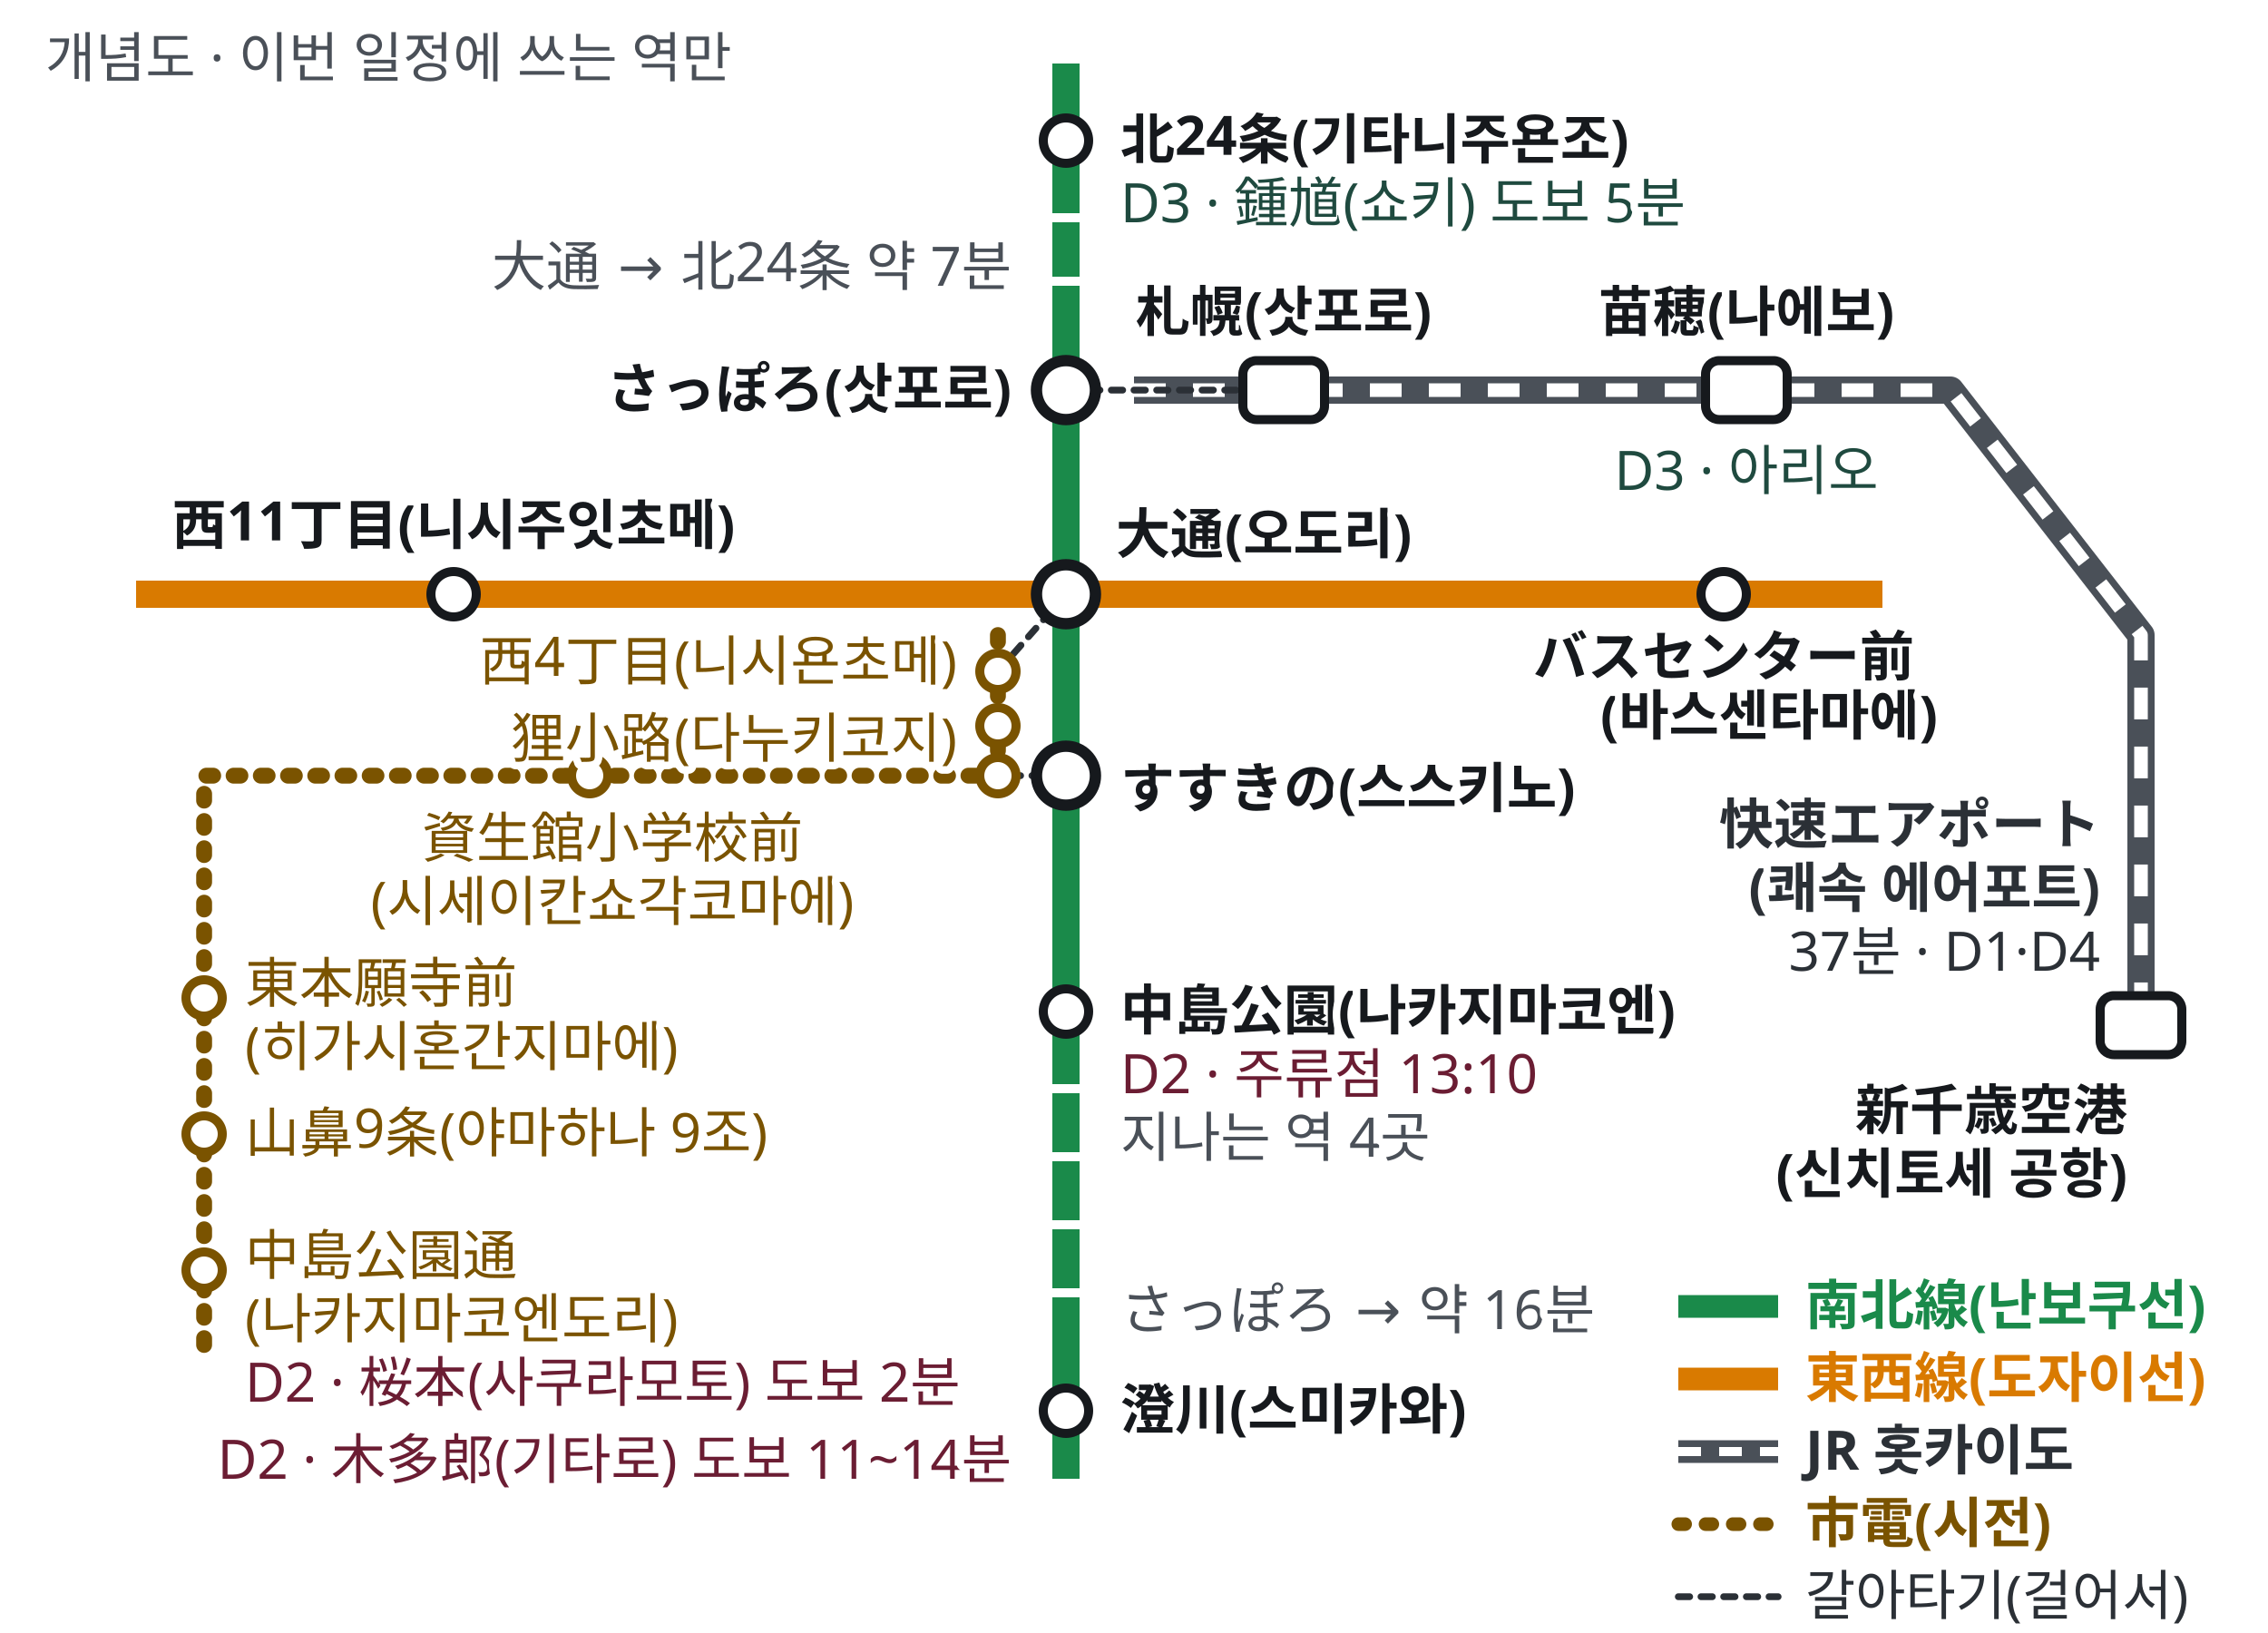
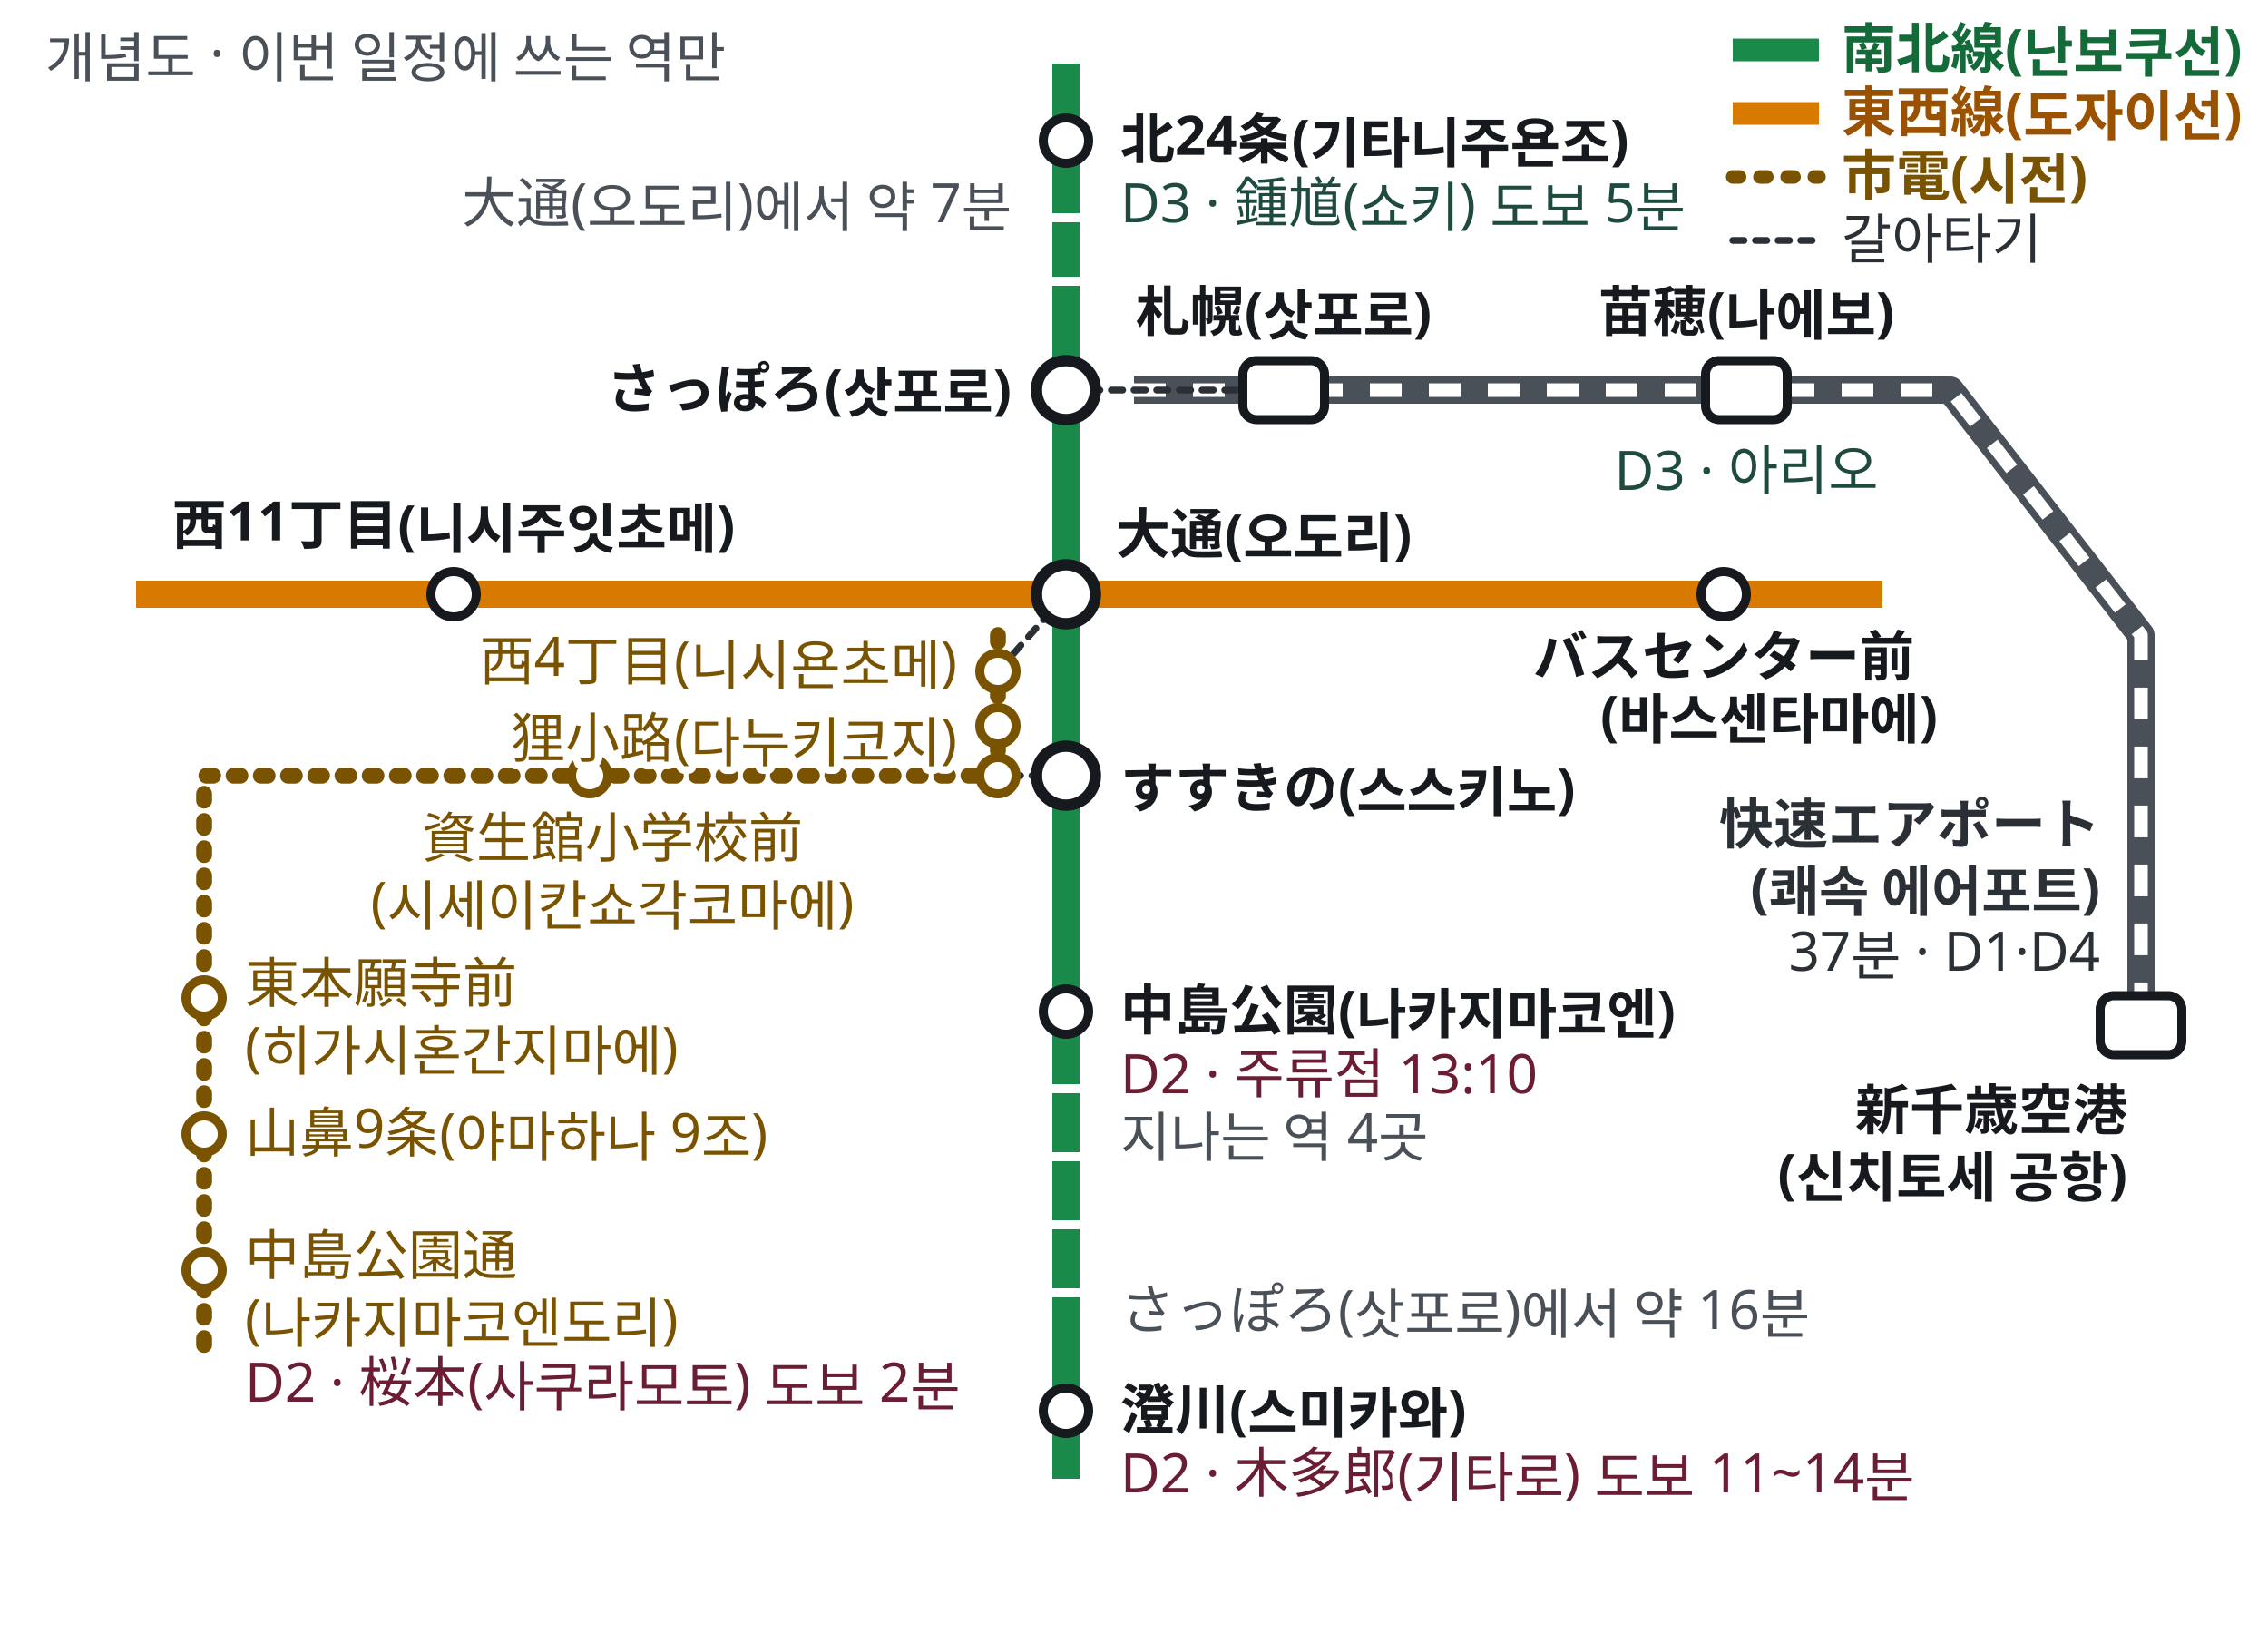
<svg xmlns="http://www.w3.org/2000/svg" viewBox="0 0 1000 720" width="1000" height="720" role="img" aria-labelledby="msub-t msub-d" font-family="'Noto Sans KR','Noto Sans JP',sans-serif" lang="ko">
  <rect width="1000" height="720" fill="#ffffff" />
  <path d="M60 262 L830 262" fill="none" stroke="#d97a00" stroke-width="12" stroke-linecap="butt" stroke-linejoin="round" />
  <path d="M470 28 L470 652" fill="none" stroke="#1a8a4a" stroke-width="12" stroke-linecap="butt" stroke-linejoin="round" />
  <path d="M500 172 L566 172 L770 172 L860 172 L944 280 L944 452" fill="none" stroke="#4a5058" stroke-width="12" stroke-linecap="butt" stroke-linejoin="round" />
  <path d="M500 172 L566 172 L770 172 L860 172 L944 280 L944 452" fill="none" stroke="#ffffff" stroke-width="6" stroke-linecap="butt" stroke-linejoin="round" stroke-dasharray="14 12" />
  <path d="M440 280 L440 342 L90 342 L90 600" fill="none" stroke="#7a5300" stroke-width="7" stroke-linecap="round" stroke-linejoin="round" stroke-dasharray="3 9" />
  <line x1="458" y1="96" x2="482" y2="96" stroke="#ffffff" stroke-width="4" stroke-linecap="butt" />
  <line x1="458" y1="124" x2="482" y2="124" stroke="#ffffff" stroke-width="4" stroke-linecap="butt" />
  <line x1="458" y1="480" x2="482" y2="480" stroke="#ffffff" stroke-width="4" stroke-linecap="butt" />
  <line x1="458" y1="510" x2="482" y2="510" stroke="#ffffff" stroke-width="4" stroke-linecap="butt" />
  <line x1="458" y1="540" x2="482" y2="540" stroke="#ffffff" stroke-width="4" stroke-linecap="butt" />
  <line x1="458" y1="570" x2="482" y2="570" stroke="#ffffff" stroke-width="4" stroke-linecap="butt" />
  <path d="M470 172 L566 172" fill="none" stroke="#2b3036" stroke-width="3" stroke-linecap="round" stroke-linejoin="round" stroke-dasharray="5 5" />
  <path d="M470 342 L440 342" fill="none" stroke="#2b3036" stroke-width="3" stroke-linecap="round" stroke-linejoin="round" stroke-dasharray="5 5" />
  <path d="M470 262 L440 296" fill="none" stroke="#2b3036" stroke-width="3" stroke-linecap="round" stroke-linejoin="round" stroke-dasharray="5 5" />
  <circle cx="470" cy="62" r="10" fill="#ffffff" stroke="#16191d" stroke-width="4" />
  <circle cx="470" cy="172" r="13" fill="#ffffff" stroke="#16191d" stroke-width="5" />
  <circle cx="470" cy="262" r="13" fill="#ffffff" stroke="#16191d" stroke-width="5" />
  <circle cx="470" cy="342" r="13" fill="#ffffff" stroke="#16191d" stroke-width="5" />
  <circle cx="470" cy="446" r="10" fill="#ffffff" stroke="#16191d" stroke-width="4" />
  <circle cx="470" cy="622" r="10" fill="#ffffff" stroke="#16191d" stroke-width="4" />
  <circle cx="200" cy="262" r="10" fill="#ffffff" stroke="#16191d" stroke-width="4" />
  <circle cx="760" cy="262" r="10" fill="#ffffff" stroke="#16191d" stroke-width="4" />
  <rect x="548" y="159" width="36" height="26" rx="6" fill="#ffffff" stroke="#16191d" stroke-width="4" />
  <rect x="752" y="159" width="36" height="26" rx="6" fill="#ffffff" stroke="#16191d" stroke-width="4" />
  <rect x="926" y="439" width="36" height="26" rx="6" fill="#ffffff" stroke="#16191d" stroke-width="4" />
  <circle cx="440" cy="296" r="8" fill="#ffffff" stroke="#7a5300" stroke-width="4" />
  <circle cx="440" cy="320" r="8" fill="#ffffff" stroke="#7a5300" stroke-width="4" />
  <circle cx="440" cy="342" r="8" fill="#ffffff" stroke="#7a5300" stroke-width="4" />
  <circle cx="260" cy="342" r="8" fill="#ffffff" stroke="#7a5300" stroke-width="4" />
  <circle cx="90" cy="440" r="8" fill="#ffffff" stroke="#7a5300" stroke-width="4" />
  <circle cx="90" cy="500" r="8" fill="#ffffff" stroke="#7a5300" stroke-width="4" />
  <circle cx="90" cy="560" r="8" fill="#ffffff" stroke="#7a5300" stroke-width="4" />
  <text x="494" y="70" font-size="24" font-weight="700" fill="#16191d" stroke="#ffffff" stroke-width="6.7" stroke-linejoin="round" paint-order="stroke">
-     <tspan lang="ja" font-family="'Noto Sans JP','Noto Sans KR',sans-serif">北24条</tspan>(<tspan lang="ja" font-family="'Noto Sans JP','Noto Sans KR',sans-serif">기타니주욘조</tspan>)</text>
-   <text x="494" y="98" font-size="24" fill="#1f4a3f" stroke="#ffffff" stroke-width="6.7" stroke-linejoin="round" paint-order="stroke">D3 · <tspan lang="ja" font-family="'Noto Sans JP','Noto Sans KR',sans-serif">鍾馗</tspan>(<tspan lang="ja" font-family="'Noto Sans JP','Noto Sans KR',sans-serif">쇼키</tspan>) <tspan lang="ja" font-family="'Noto Sans JP','Noto Sans KR',sans-serif">도보</tspan> 5<tspan lang="ja" font-family="'Noto Sans JP','Noto Sans KR',sans-serif">분</tspan>
-   </text>
-   <text x="446" y="126" font-size="24" fill="#4a5058" text-anchor="end" stroke="#ffffff" stroke-width="6.7" stroke-linejoin="round" paint-order="stroke">
-     <tspan lang="ja" font-family="'Noto Sans JP','Noto Sans KR',sans-serif">大通</tspan> → <tspan lang="ja" font-family="'Noto Sans JP','Noto Sans KR',sans-serif">北24条</tspan>
-     <tspan lang="ja" font-family="'Noto Sans JP','Noto Sans KR',sans-serif">약</tspan> 7<tspan lang="ja" font-family="'Noto Sans JP','Noto Sans KR',sans-serif">분</tspan>
-   </text>
+     <tspan lang="ja" font-family="'Noto Sans JP','Noto Sans KR',sans-serif">北24条</tspan>(기타니주욘조)</text>
+   <text x="494" y="98" font-size="24" fill="#1f4a3f" stroke="#ffffff" stroke-width="6.7" stroke-linejoin="round" paint-order="stroke">D3 · <tspan lang="ja" font-family="'Noto Sans JP','Noto Sans KR',sans-serif">鍾馗</tspan>(쇼키) 도보 5분</text>
+   <text x="446" y="98" font-size="24" fill="#4a5058" text-anchor="end" stroke="#ffffff" stroke-width="6.7" stroke-linejoin="round" paint-order="stroke">
+     <tspan lang="ja" font-family="'Noto Sans JP','Noto Sans KR',sans-serif">大通</tspan>(오도리)에서 약 7분</text>
  <text x="446" y="180" font-size="24" font-weight="700" fill="#16191d" text-anchor="end" stroke="#ffffff" stroke-width="6.7" stroke-linejoin="round" paint-order="stroke">
-     <tspan lang="ja" font-family="'Noto Sans JP','Noto Sans KR',sans-serif">さっぽろ</tspan>(<tspan lang="ja" font-family="'Noto Sans JP','Noto Sans KR',sans-serif">삿포로</tspan>)</text>
+     <tspan lang="ja" font-family="'Noto Sans JP','Noto Sans KR',sans-serif">さっぽろ</tspan>(삿포로)</text>
  <text x="492" y="244" font-size="24" font-weight="700" fill="#16191d" stroke="#ffffff" stroke-width="6.7" stroke-linejoin="round" paint-order="stroke">
-     <tspan lang="ja" font-family="'Noto Sans JP','Noto Sans KR',sans-serif">大通</tspan>(<tspan lang="ja" font-family="'Noto Sans JP','Noto Sans KR',sans-serif">오도리</tspan>)</text>
+     <tspan lang="ja" font-family="'Noto Sans JP','Noto Sans KR',sans-serif">大通</tspan>(오도리)</text>
  <text x="494" y="356" font-size="24" font-weight="700" fill="#16191d" stroke="#ffffff" stroke-width="6.7" stroke-linejoin="round" paint-order="stroke">
-     <tspan lang="ja" font-family="'Noto Sans JP','Noto Sans KR',sans-serif">すすきの</tspan>(<tspan lang="ja" font-family="'Noto Sans JP','Noto Sans KR',sans-serif">스스키노</tspan>)</text>
+     <tspan lang="ja" font-family="'Noto Sans JP','Noto Sans KR',sans-serif">すすきの</tspan>(스스키노)</text>
  <text x="494" y="454" font-size="24" font-weight="700" fill="#16191d" stroke="#ffffff" stroke-width="6.7" stroke-linejoin="round" paint-order="stroke">
-     <tspan lang="ja" font-family="'Noto Sans JP','Noto Sans KR',sans-serif">中島公園</tspan>(<tspan lang="ja" font-family="'Noto Sans JP','Noto Sans KR',sans-serif">나카지마코엔</tspan>)</text>
-   <text x="494" y="482" font-size="24" fill="#6b1d33" stroke="#ffffff" stroke-width="6.7" stroke-linejoin="round" paint-order="stroke">D2 · <tspan lang="ja" font-family="'Noto Sans JP','Noto Sans KR',sans-serif">주류점</tspan> 13:10</text>
-   <text x="494" y="510" font-size="24" fill="#4a5058" stroke="#ffffff" stroke-width="6.7" stroke-linejoin="round" paint-order="stroke">
-     <tspan lang="ja" font-family="'Noto Sans JP','Noto Sans KR',sans-serif">지나는</tspan>
-     <tspan lang="ja" font-family="'Noto Sans JP','Noto Sans KR',sans-serif">역</tspan> 4<tspan lang="ja" font-family="'Noto Sans JP','Noto Sans KR',sans-serif">곳</tspan>
-   </text>
+     <tspan lang="ja" font-family="'Noto Sans JP','Noto Sans KR',sans-serif">中島公園</tspan>(나카지마코엔)</text>
+   <text x="494" y="482" font-size="24" fill="#6b1d33" stroke="#ffffff" stroke-width="6.7" stroke-linejoin="round" paint-order="stroke">D2 · 주류점 13:10</text>
+   <text x="494" y="510" font-size="24" fill="#4a5058" stroke="#ffffff" stroke-width="6.7" stroke-linejoin="round" paint-order="stroke">지나는 역 4곳</text>
  <text x="494" y="630" font-size="24" font-weight="700" fill="#16191d" stroke="#ffffff" stroke-width="6.7" stroke-linejoin="round" paint-order="stroke">
-     <tspan lang="ja" font-family="'Noto Sans JP','Noto Sans KR',sans-serif">澄川</tspan>(<tspan lang="ja" font-family="'Noto Sans JP','Noto Sans KR',sans-serif">스미카와</tspan>)</text>
-   <text x="446" y="652" font-size="24" fill="#6b1d33" text-anchor="end" stroke="#ffffff" stroke-width="6.7" stroke-linejoin="round" paint-order="stroke">D2 · <tspan lang="ja" font-family="'Noto Sans JP','Noto Sans KR',sans-serif">木多郎</tspan>(<tspan lang="ja" font-family="'Noto Sans JP','Noto Sans KR',sans-serif">기타로</tspan>) <tspan lang="ja" font-family="'Noto Sans JP','Noto Sans KR',sans-serif">도보</tspan> 11~14<tspan lang="ja" font-family="'Noto Sans JP','Noto Sans KR',sans-serif">분</tspan>
-   </text>
+     <tspan lang="ja" font-family="'Noto Sans JP','Noto Sans KR',sans-serif">澄川</tspan>(스미카와)</text>
+   <text x="494" y="658" font-size="24" fill="#6b1d33" stroke="#ffffff" stroke-width="6.7" stroke-linejoin="round" paint-order="stroke">D2 · <tspan lang="ja" font-family="'Noto Sans JP','Noto Sans KR',sans-serif">木多郎</tspan>(기타로) 도보 11~14분</text>
  <text x="494" y="586" font-size="24" fill="#4a5058" stroke="#ffffff" stroke-width="6.7" stroke-linejoin="round" paint-order="stroke">
-     <tspan lang="ja" font-family="'Noto Sans JP','Noto Sans KR',sans-serif">さっぽろ</tspan> → <tspan lang="ja" font-family="'Noto Sans JP','Noto Sans KR',sans-serif">약</tspan> 16<tspan lang="ja" font-family="'Noto Sans JP','Noto Sans KR',sans-serif">분</tspan>
-   </text>
+     <tspan lang="ja" font-family="'Noto Sans JP','Noto Sans KR',sans-serif">さっぽろ</tspan>(삿포로)에서 약 16분</text>
  <text x="200" y="240" font-size="24" font-weight="700" fill="#16191d" text-anchor="middle" stroke="#ffffff" stroke-width="6.7" stroke-linejoin="round" paint-order="stroke">
-     <tspan lang="ja" font-family="'Noto Sans JP','Noto Sans KR',sans-serif">西11丁目</tspan>(<tspan lang="ja" font-family="'Noto Sans JP','Noto Sans KR',sans-serif">니시주잇초메</tspan>)</text>
+     <tspan lang="ja" font-family="'Noto Sans JP','Noto Sans KR',sans-serif">西11丁目</tspan>(니시주잇초메)</text>
  <text x="760" y="298" font-size="24" font-weight="700" fill="#16191d" text-anchor="middle" stroke="#ffffff" stroke-width="6.7" stroke-linejoin="round" paint-order="stroke" lang="ja" font-family="'Noto Sans JP','Noto Sans KR',sans-serif">バスセンター前</text>
-   <text x="780" y="324" font-size="24" font-weight="700" fill="#16191d" text-anchor="middle" stroke="#ffffff" stroke-width="6.7" stroke-linejoin="round" paint-order="stroke">(<tspan lang="ja" font-family="'Noto Sans JP','Noto Sans KR',sans-serif">바스센타마에</tspan>)</text>
+   <text x="780" y="324" font-size="24" font-weight="700" fill="#16191d" text-anchor="middle" stroke="#ffffff" stroke-width="6.7" stroke-linejoin="round" paint-order="stroke">(바스센타마에)</text>
  <text x="566" y="146" font-size="24" font-weight="700" fill="#16191d" text-anchor="middle" stroke="#ffffff" stroke-width="6.7" stroke-linejoin="round" paint-order="stroke">
-     <tspan lang="ja" font-family="'Noto Sans JP','Noto Sans KR',sans-serif">札幌</tspan>(<tspan lang="ja" font-family="'Noto Sans JP','Noto Sans KR',sans-serif">삿포로</tspan>)</text>
+     <tspan lang="ja" font-family="'Noto Sans JP','Noto Sans KR',sans-serif">札幌</tspan>(삿포로)</text>
  <text x="770" y="146" font-size="24" font-weight="700" fill="#16191d" text-anchor="middle" stroke="#ffffff" stroke-width="6.7" stroke-linejoin="round" paint-order="stroke">
-     <tspan lang="ja" font-family="'Noto Sans JP','Noto Sans KR',sans-serif">苗穂</tspan>(<tspan lang="ja" font-family="'Noto Sans JP','Noto Sans KR',sans-serif">나에보</tspan>)</text>
-   <text x="770" y="216" font-size="24" fill="#1f4a3f" text-anchor="middle" stroke="#ffffff" stroke-width="6.7" stroke-linejoin="round" paint-order="stroke">D3 · <tspan lang="ja" font-family="'Noto Sans JP','Noto Sans KR',sans-serif">아리오</tspan>
-   </text>
+     <tspan lang="ja" font-family="'Noto Sans JP','Noto Sans KR',sans-serif">苗穂</tspan>(나에보)</text>
+   <text x="770" y="216" font-size="24" fill="#1f4a3f" text-anchor="middle" stroke="#ffffff" stroke-width="6.7" stroke-linejoin="round" paint-order="stroke">D3 · 아리오</text>
  <text x="938" y="498" font-size="24" font-weight="700" fill="#16191d" text-anchor="end" stroke="#ffffff" stroke-width="6.7" stroke-linejoin="round" paint-order="stroke" lang="ja" font-family="'Noto Sans JP','Noto Sans KR',sans-serif">新千歳空港</text>
-   <text x="938" y="526" font-size="24" font-weight="700" fill="#16191d" text-anchor="end" stroke="#ffffff" stroke-width="6.7" stroke-linejoin="round" paint-order="stroke">(<tspan lang="ja" font-family="'Noto Sans JP','Noto Sans KR',sans-serif">신치토세</tspan>
-     <tspan lang="ja" font-family="'Noto Sans JP','Noto Sans KR',sans-serif">공항</tspan>)</text>
+   <text x="938" y="526" font-size="24" font-weight="700" fill="#16191d" text-anchor="end" stroke="#ffffff" stroke-width="6.7" stroke-linejoin="round" paint-order="stroke">(신치토세 공항)</text>
  <text x="926" y="372" font-size="24" font-weight="700" fill="#2b3036" text-anchor="end" stroke="#ffffff" stroke-width="6.7" stroke-linejoin="round" paint-order="stroke" lang="ja" font-family="'Noto Sans JP','Noto Sans KR',sans-serif">快速エアポート</text>
-   <text x="926" y="400" font-size="24" font-weight="700" fill="#2b3036" text-anchor="end" stroke="#ffffff" stroke-width="6.7" stroke-linejoin="round" paint-order="stroke">(<tspan lang="ja" font-family="'Noto Sans JP','Noto Sans KR',sans-serif">쾌속</tspan>
-     <tspan lang="ja" font-family="'Noto Sans JP','Noto Sans KR',sans-serif">에어포트</tspan>)</text>
-   <text x="926" y="428" font-size="24" fill="#2b3036" text-anchor="end" stroke="#ffffff" stroke-width="6.7" stroke-linejoin="round" paint-order="stroke">37<tspan lang="ja" font-family="'Noto Sans JP','Noto Sans KR',sans-serif">분</tspan> · D1·D4</text>
+   <text x="926" y="400" font-size="24" font-weight="700" fill="#2b3036" text-anchor="end" stroke="#ffffff" stroke-width="6.7" stroke-linejoin="round" paint-order="stroke">(쾌속 에어포트)</text>
+   <text x="926" y="428" font-size="24" fill="#2b3036" text-anchor="end" stroke="#ffffff" stroke-width="6.7" stroke-linejoin="round" paint-order="stroke">37분 · D1·D4</text>
  <text x="422" y="300" font-size="24" fill="#7a5300" text-anchor="end" stroke="#ffffff" stroke-width="6.7" stroke-linejoin="round" paint-order="stroke">
-     <tspan lang="ja" font-family="'Noto Sans JP','Noto Sans KR',sans-serif">西4丁目</tspan>(<tspan lang="ja" font-family="'Noto Sans JP','Noto Sans KR',sans-serif">니시욘초메</tspan>)</text>
+     <tspan lang="ja" font-family="'Noto Sans JP','Noto Sans KR',sans-serif">西4丁目</tspan>(니시욘초메)</text>
  <text x="422" y="334" font-size="24" fill="#7a5300" text-anchor="end" stroke="#ffffff" stroke-width="6.7" stroke-linejoin="round" paint-order="stroke">
-     <tspan lang="ja" font-family="'Noto Sans JP','Noto Sans KR',sans-serif">狸小路</tspan>(<tspan lang="ja" font-family="'Noto Sans JP','Noto Sans KR',sans-serif">다누키코지</tspan>)</text>
+     <tspan lang="ja" font-family="'Noto Sans JP','Noto Sans KR',sans-serif">狸小路</tspan>(다누키코지)</text>
  <text x="270" y="378" font-size="24" fill="#7a5300" text-anchor="middle" stroke="#ffffff" stroke-width="6.7" stroke-linejoin="round" paint-order="stroke" lang="ja" font-family="'Noto Sans JP','Noto Sans KR',sans-serif">資生館小学校前</text>
-   <text x="270" y="406" font-size="24" fill="#7a5300" text-anchor="middle" stroke="#ffffff" stroke-width="6.7" stroke-linejoin="round" paint-order="stroke">(<tspan lang="ja" font-family="'Noto Sans JP','Noto Sans KR',sans-serif">시세이칸쇼각코마에</tspan>)</text>
+   <text x="270" y="406" font-size="24" fill="#7a5300" text-anchor="middle" stroke="#ffffff" stroke-width="6.7" stroke-linejoin="round" paint-order="stroke">(시세이칸쇼각코마에)</text>
  <text x="108" y="442" font-size="24" fill="#7a5300" stroke="#ffffff" stroke-width="6.7" stroke-linejoin="round" paint-order="stroke" lang="ja" font-family="'Noto Sans JP','Noto Sans KR',sans-serif">東本願寺前</text>
-   <text x="108" y="470" font-size="24" fill="#7a5300" stroke="#ffffff" stroke-width="6.7" stroke-linejoin="round" paint-order="stroke">(<tspan lang="ja" font-family="'Noto Sans JP','Noto Sans KR',sans-serif">히가시혼간지마에</tspan>)</text>
+   <text x="108" y="470" font-size="24" fill="#7a5300" stroke="#ffffff" stroke-width="6.7" stroke-linejoin="round" paint-order="stroke">(히가시혼간지마에)</text>
  <text x="108" y="508" font-size="24" fill="#7a5300" stroke="#ffffff" stroke-width="6.7" stroke-linejoin="round" paint-order="stroke">
-     <tspan lang="ja" font-family="'Noto Sans JP','Noto Sans KR',sans-serif">山鼻9条</tspan>(<tspan lang="ja" font-family="'Noto Sans JP','Noto Sans KR',sans-serif">야마하나</tspan> 9<tspan lang="ja" font-family="'Noto Sans JP','Noto Sans KR',sans-serif">조</tspan>)</text>
+     <tspan lang="ja" font-family="'Noto Sans JP','Noto Sans KR',sans-serif">山鼻9条</tspan>(야마하나 9조)</text>
  <text x="108" y="562" font-size="24" fill="#7a5300" stroke="#ffffff" stroke-width="6.7" stroke-linejoin="round" paint-order="stroke" lang="ja" font-family="'Noto Sans JP','Noto Sans KR',sans-serif">中島公園通</text>
-   <text x="108" y="590" font-size="24" fill="#7a5300" stroke="#ffffff" stroke-width="6.7" stroke-linejoin="round" paint-order="stroke">(<tspan lang="ja" font-family="'Noto Sans JP','Noto Sans KR',sans-serif">나카지마코엔도리</tspan>)</text>
-   <text x="108" y="618" font-size="24" fill="#6b1d33" stroke="#ffffff" stroke-width="6.7" stroke-linejoin="round" paint-order="stroke">D2 · <tspan lang="ja" font-family="'Noto Sans JP','Noto Sans KR',sans-serif">桜本</tspan>(<tspan lang="ja" font-family="'Noto Sans JP','Noto Sans KR',sans-serif">사쿠라모토</tspan>) <tspan lang="ja" font-family="'Noto Sans JP','Noto Sans KR',sans-serif">도보</tspan> 2<tspan lang="ja" font-family="'Noto Sans JP','Noto Sans KR',sans-serif">분</tspan>
-   </text>
-   <path d="M740 576 L784 576" fill="none" stroke="#1a8a4a" stroke-width="10" stroke-linecap="butt" stroke-linejoin="round" />
-   <text x="796" y="584" font-size="24" font-weight="700" fill="#1a8a4a">
-     <tspan lang="ja" font-family="'Noto Sans JP','Noto Sans KR',sans-serif">南北線</tspan>(<tspan lang="ja" font-family="'Noto Sans JP','Noto Sans KR',sans-serif">난보쿠선</tspan>)</text>
-   <path d="M740 608 L784 608" fill="none" stroke="#d97a00" stroke-width="10" stroke-linecap="butt" stroke-linejoin="round" />
-   <text x="796" y="616" font-size="24" font-weight="700" fill="#d97a00">
-     <tspan lang="ja" font-family="'Noto Sans JP','Noto Sans KR',sans-serif">東西線</tspan>(<tspan lang="ja" font-family="'Noto Sans JP','Noto Sans KR',sans-serif">도자이선</tspan>)</text>
-   <path d="M740 640 L784 640" fill="none" stroke="#4a5058" stroke-width="10" stroke-linecap="butt" stroke-linejoin="round" />
-   <path d="M740 640 L784 640" fill="none" stroke="#fff" stroke-width="4" stroke-linecap="butt" stroke-linejoin="round" stroke-dasharray="10 8" />
-   <text x="796" y="648" font-size="24" font-weight="700" fill="#2b3036">JR <tspan lang="ja" font-family="'Noto Sans JP','Noto Sans KR',sans-serif">홋카이도</tspan>
-   </text>
-   <path d="M740 672 L784 672" fill="none" stroke="#7a5300" stroke-width="6" stroke-linecap="round" stroke-linejoin="round" stroke-dasharray="3 9" />
-   <text x="796" y="680" font-size="24" font-weight="700" fill="#7a5300">
-     <tspan lang="ja" font-family="'Noto Sans JP','Noto Sans KR',sans-serif">市電</tspan>(<tspan lang="ja" font-family="'Noto Sans JP','Noto Sans KR',sans-serif">시전</tspan>)</text>
-   <path d="M740 704 L784 704" fill="none" stroke="#2b3036" stroke-width="3" stroke-linecap="round" stroke-linejoin="round" stroke-dasharray="5 5" />
-   <text x="796" y="712" font-size="24" fill="#2b3036">
-     <tspan lang="ja" font-family="'Noto Sans JP','Noto Sans KR',sans-serif">갈아타기</tspan>(<tspan lang="ja" font-family="'Noto Sans JP','Noto Sans KR',sans-serif">걸어서</tspan>)</text>
-   <text x="20" y="34" font-size="24" fill="#4a5058">
-     <tspan lang="ja" font-family="'Noto Sans JP','Noto Sans KR',sans-serif">개념도</tspan> · <tspan lang="ja" font-family="'Noto Sans JP','Noto Sans KR',sans-serif">이번</tspan>
-     <tspan lang="ja" font-family="'Noto Sans JP','Noto Sans KR',sans-serif">일정에</tspan>
-     <tspan lang="ja" font-family="'Noto Sans JP','Noto Sans KR',sans-serif">쓰는</tspan>
-     <tspan lang="ja" font-family="'Noto Sans JP','Noto Sans KR',sans-serif">역만</tspan>
-   </text>
+   <text x="108" y="590" font-size="24" fill="#7a5300" stroke="#ffffff" stroke-width="6.7" stroke-linejoin="round" paint-order="stroke">(나카지마코엔도리)</text>
+   <text x="108" y="618" font-size="24" fill="#6b1d33" stroke="#ffffff" stroke-width="6.7" stroke-linejoin="round" paint-order="stroke">D2 · <tspan lang="ja" font-family="'Noto Sans JP','Noto Sans KR',sans-serif">桜本</tspan>(사쿠라모토) 도보 2분</text>
+   <path d="M764 22 L802 22" fill="none" stroke="#1a8a4a" stroke-width="10" stroke-linecap="butt" stroke-linejoin="round" />
+   <text x="812" y="30" font-size="24" font-weight="700" fill="#146b39">
+     <tspan lang="ja" font-family="'Noto Sans JP','Noto Sans KR',sans-serif">南北線</tspan>(난보쿠선)</text>
+   <path d="M764 50 L802 50" fill="none" stroke="#d97a00" stroke-width="10" stroke-linecap="butt" stroke-linejoin="round" />
+   <text x="812" y="58" font-size="24" font-weight="700" fill="#9a5200">
+     <tspan lang="ja" font-family="'Noto Sans JP','Noto Sans KR',sans-serif">東西線</tspan>(도자이선)</text>
+   <path d="M764 78 L802 78" fill="none" stroke="#7a5300" stroke-width="6" stroke-linecap="round" stroke-linejoin="round" stroke-dasharray="3 9" />
+   <text x="812" y="86" font-size="24" font-weight="700" fill="#7a5300">
+     <tspan lang="ja" font-family="'Noto Sans JP','Noto Sans KR',sans-serif">市電</tspan>(시전)</text>
+   <path d="M764 106 L802 106" fill="none" stroke="#2b3036" stroke-width="3" stroke-linecap="round" stroke-linejoin="round" stroke-dasharray="5 5" />
+   <text x="812" y="114" font-size="24" fill="#2b3036">갈아타기</text>
+   <text x="20" y="34" font-size="24" fill="#4a5058">개념도 · 이번 일정에 쓰는 역만</text>
</svg>
